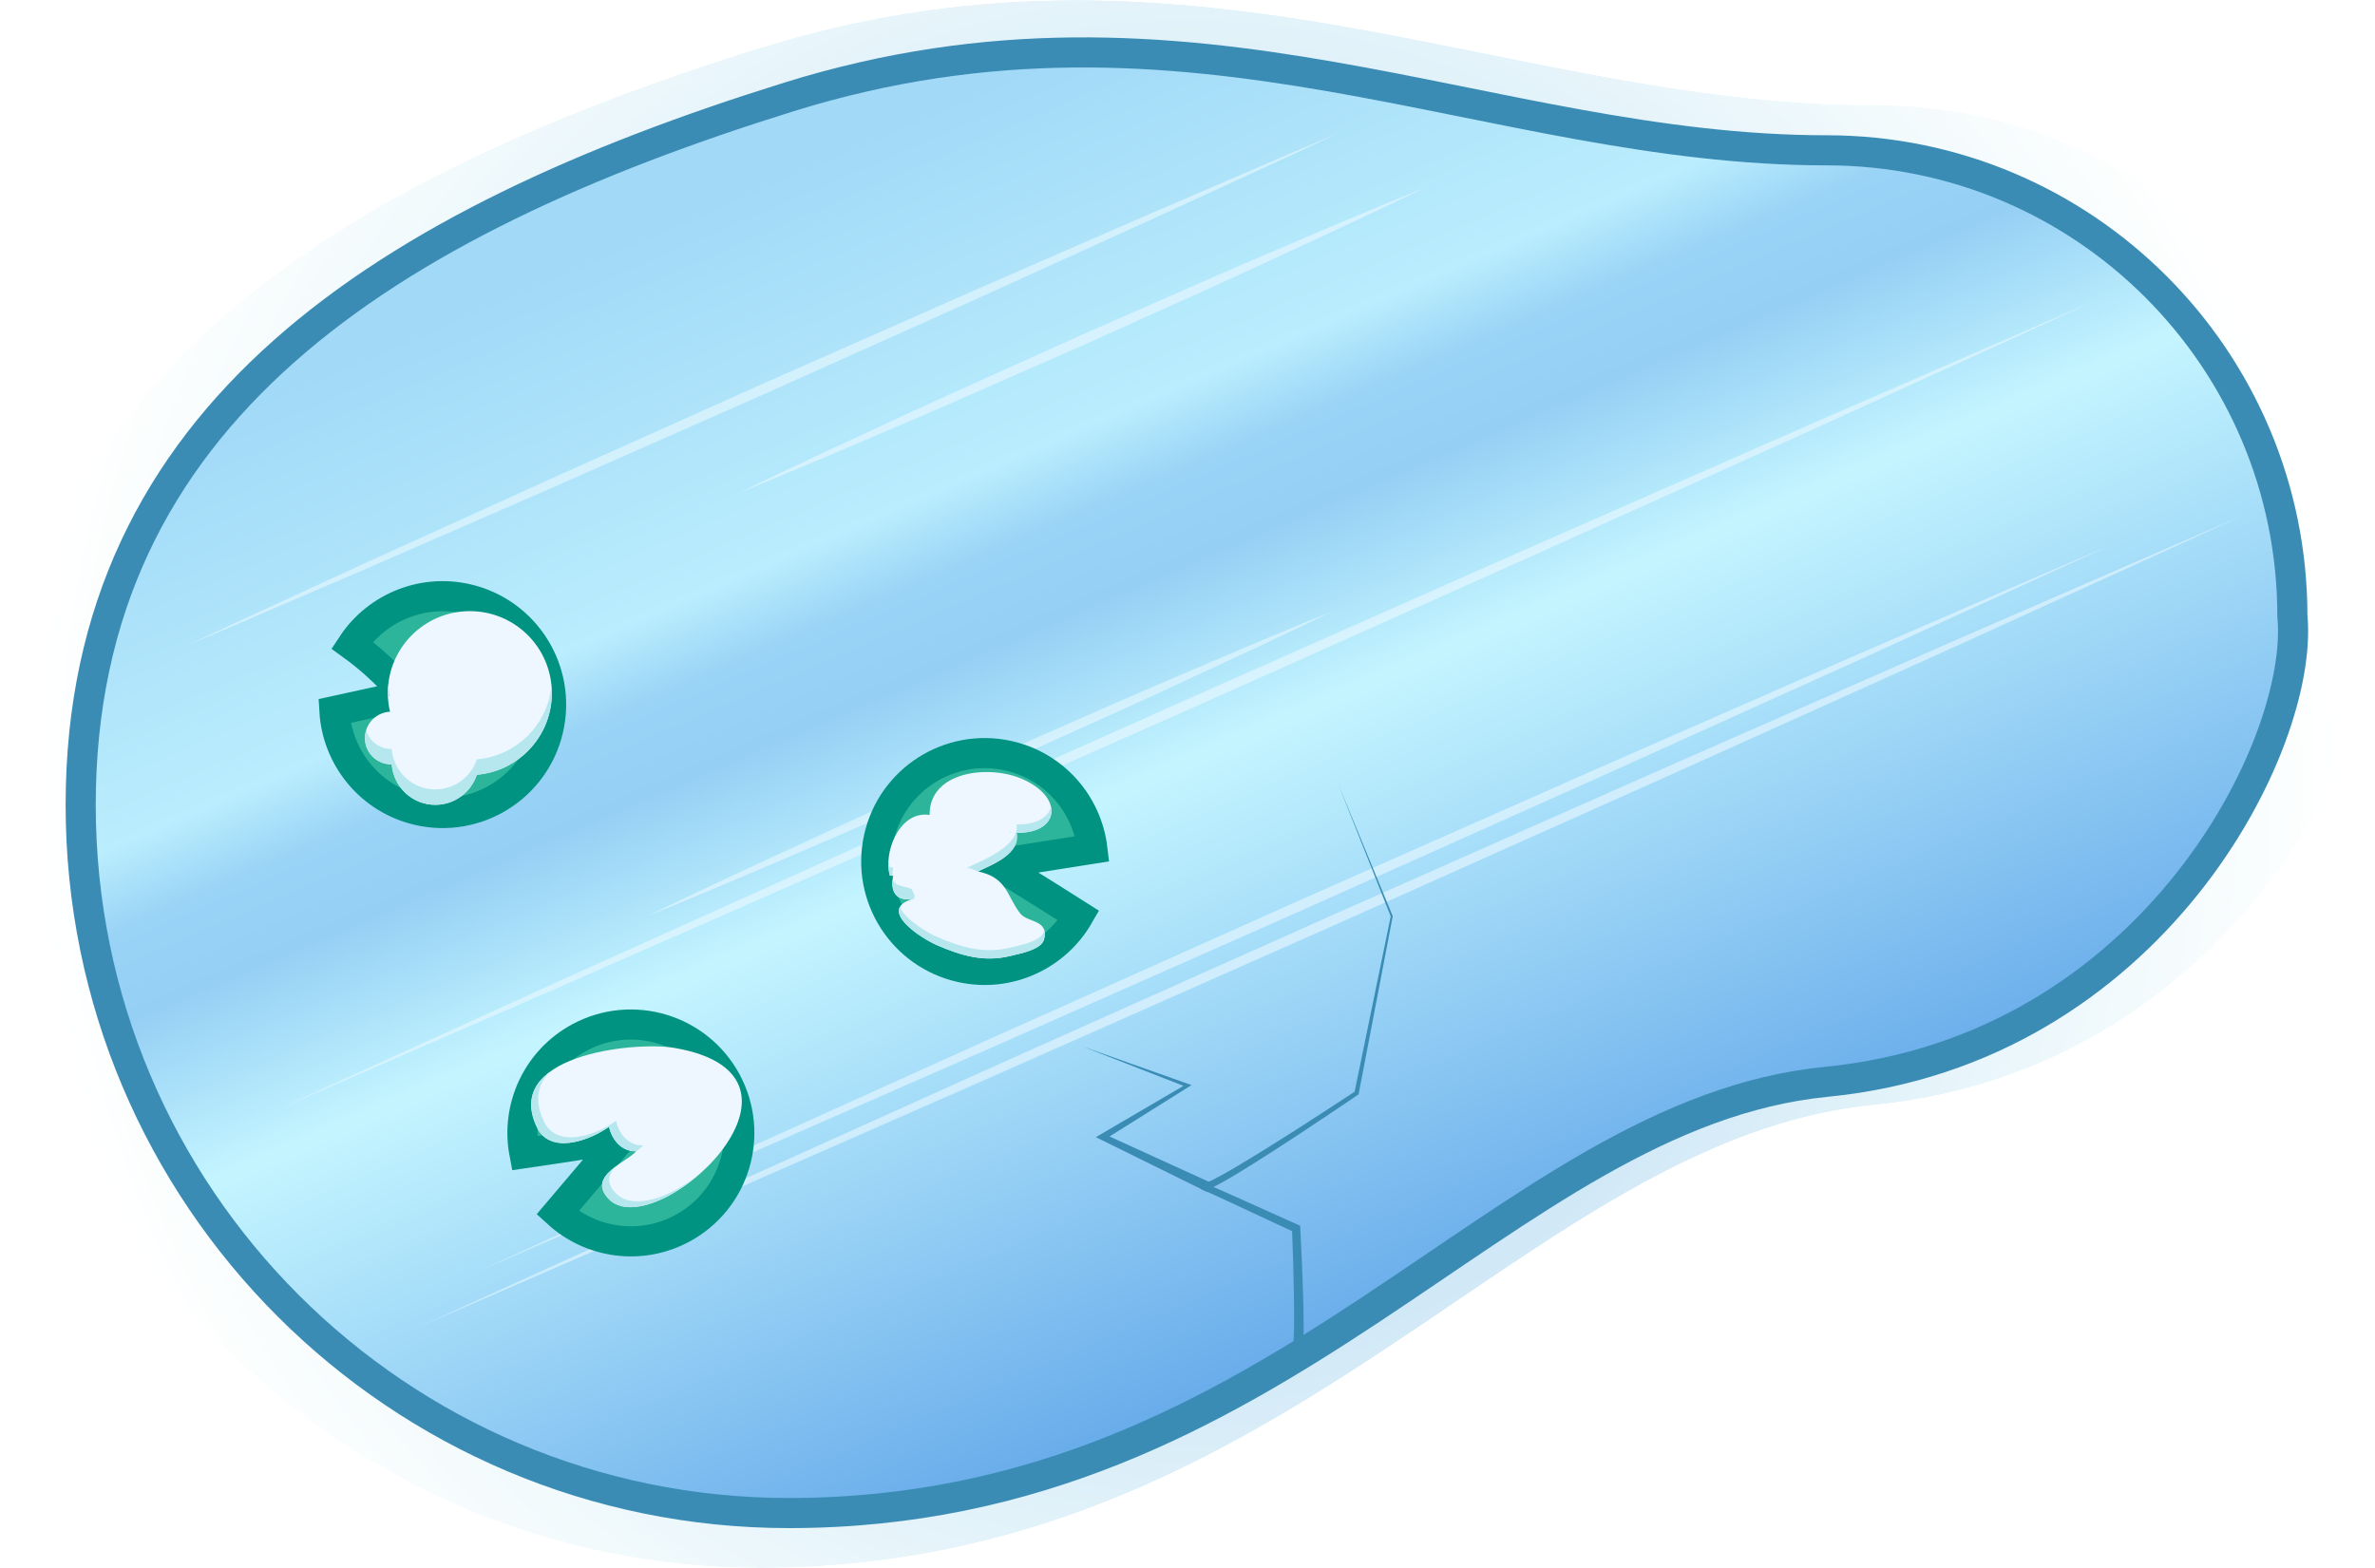
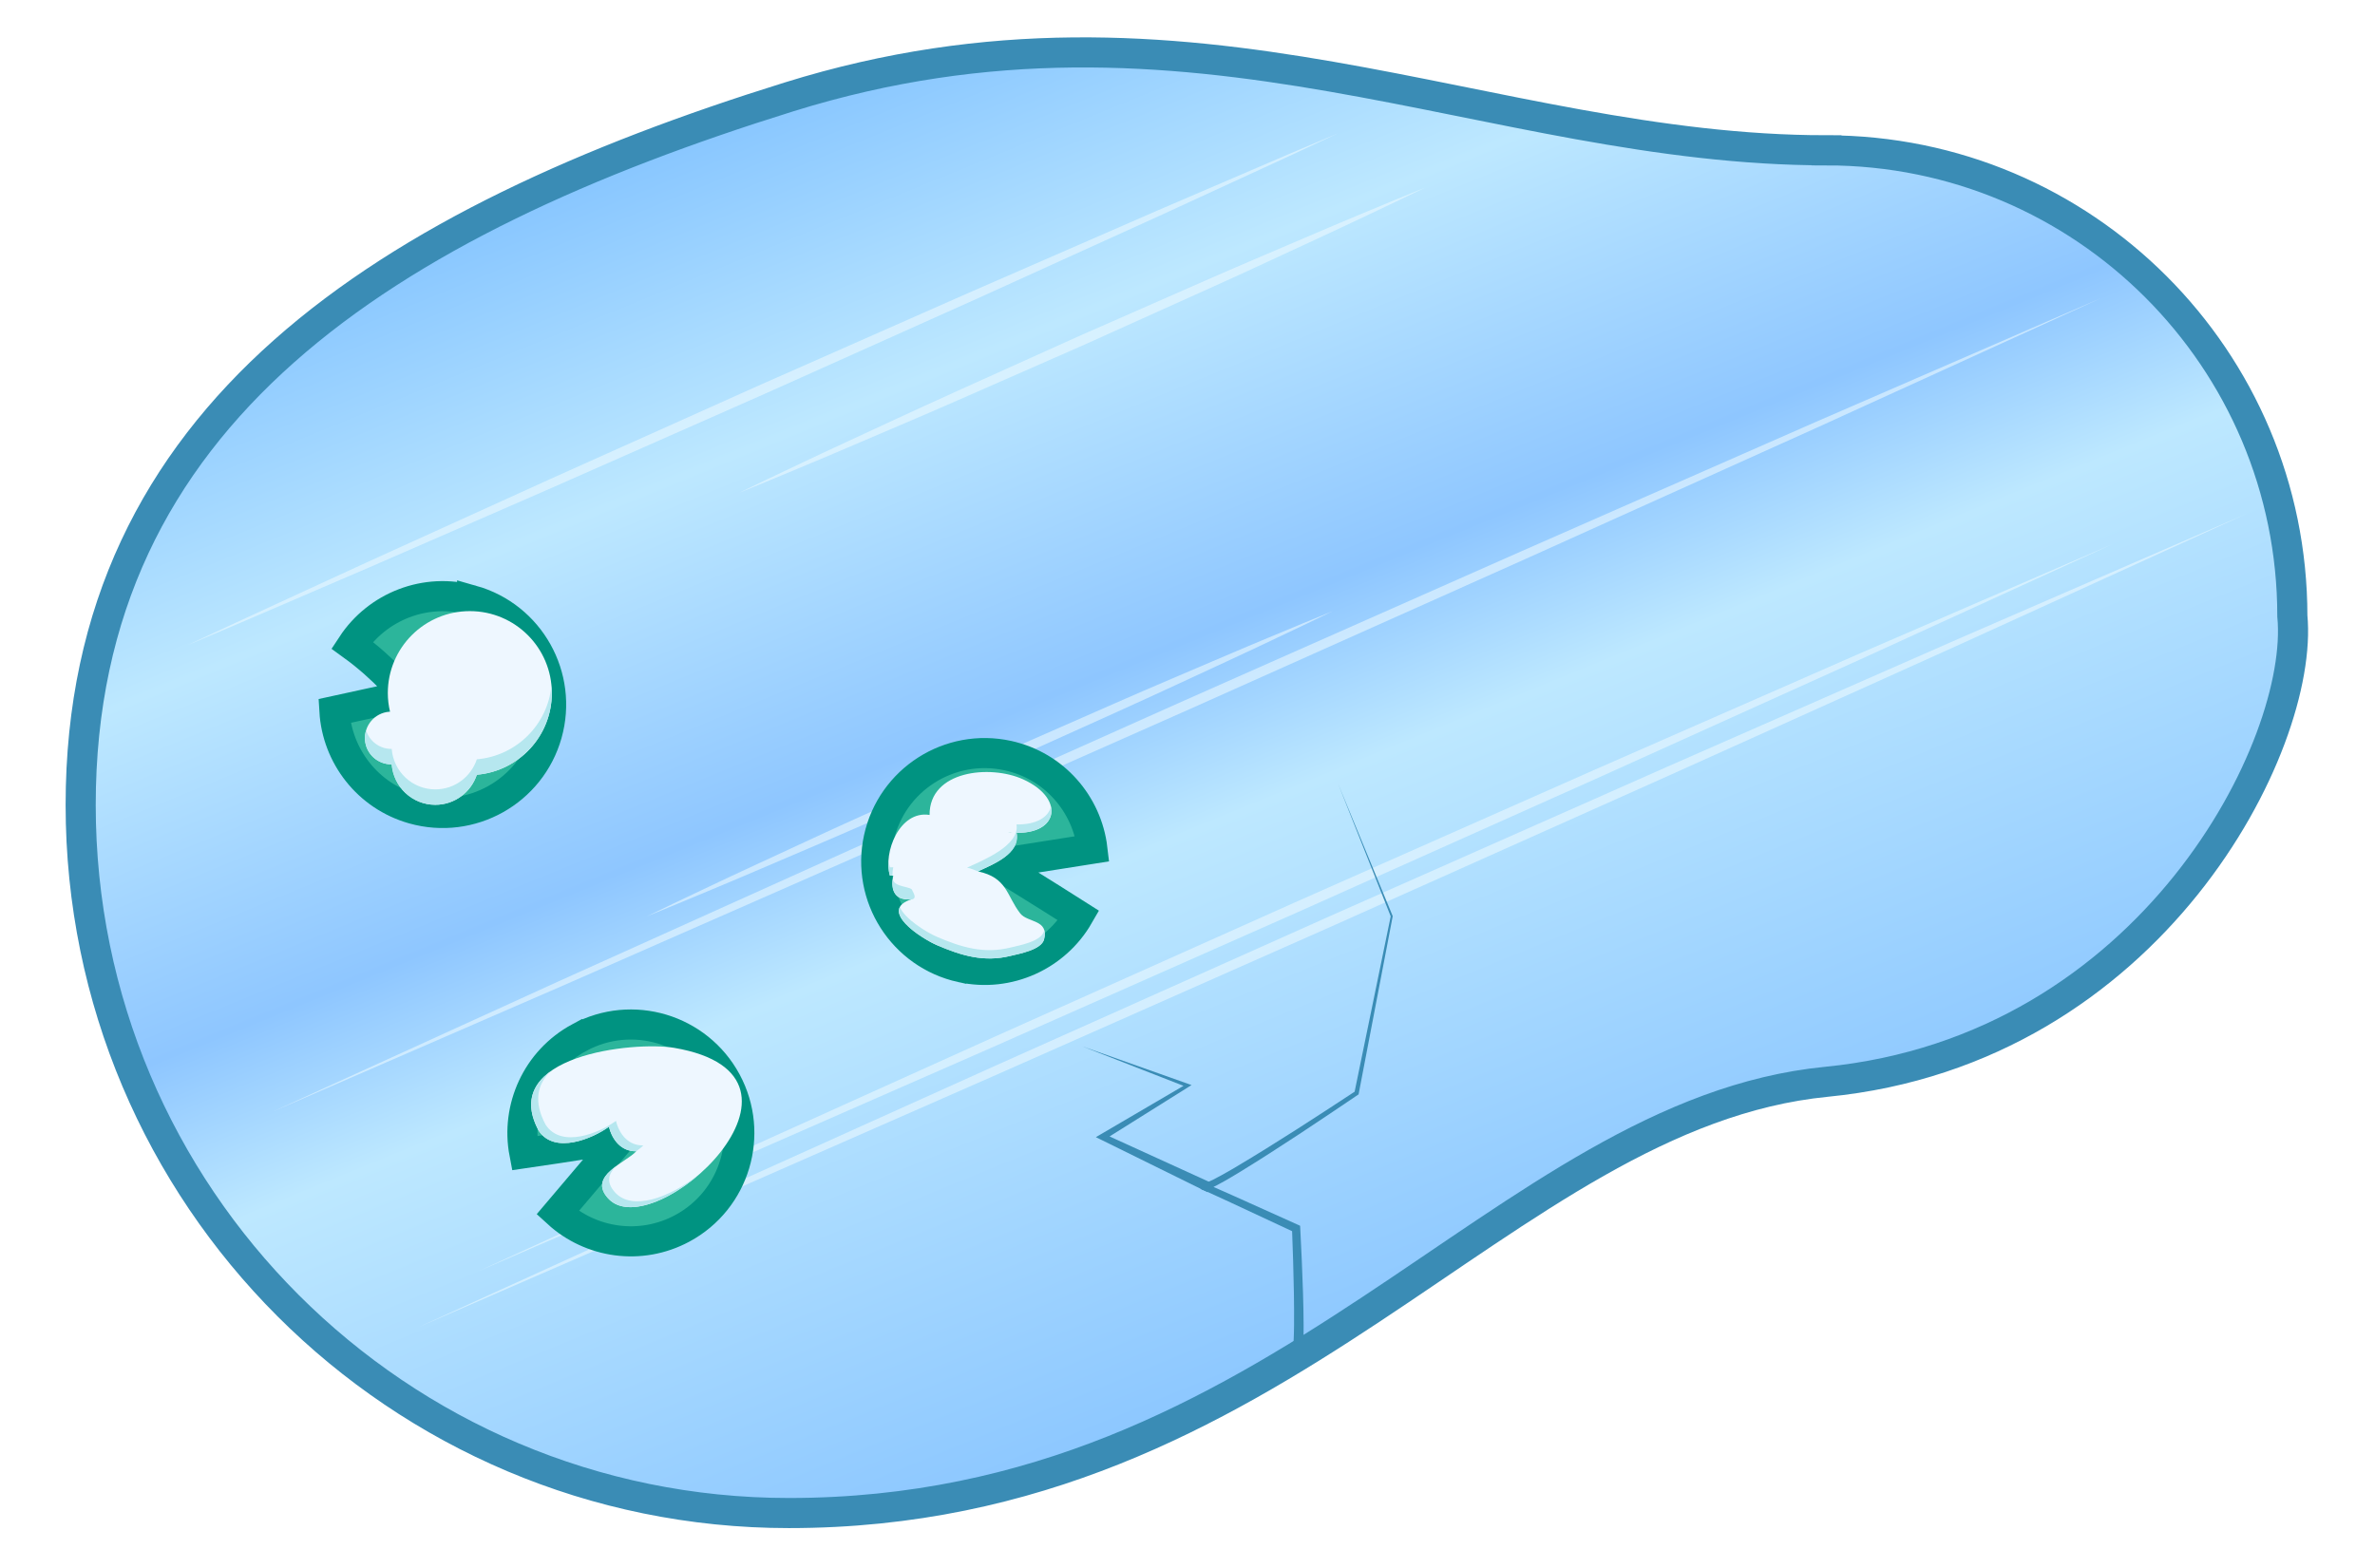
- <svg xmlns="http://www.w3.org/2000/svg" version="1.1" viewBox="0 0 295.81 195.352" id="svg2" xml:space="preserve">
-   <defs id="defs6">
-     <clipPath id="clipPath16">
-       <path d="M 75.76,151.52 C 32.748,138.128 0,117.601 0,75.76 l 0,0 C 0,33.919 33.919,0 75.76,0 l 0,0 c 52.837,0 76.168,42.718 110.982,46.143 l 0,0 c 34.813,3.426 51.152,36.102 49.832,49.833 l 0,0 c 0,27.521 -22.31,49.833 -49.832,49.833 l 0,0 c -26.821,0 -51.191,10.472 -79.493,10.473 l 0,0 c -9.922,10e-4 -20.324,-1.286 -31.489,-4.762" id="path18" />
-     </clipPath>
-     <clipPath id="clipPath24">
-       <path d="m -32768,32767 65535,0 0,-65535 -65535,0 0,65535 z" id="path26" />
-     </clipPath>
-     <radialGradient cx="0" cy="0" r="1" fx="0" fy="0" id="radialGradient28" gradientUnits="userSpaceOnUse" gradientTransform="matrix(114.5364,0,0,-114.5364,118.3242,78.1416)" spreadMethod="pad">
-       <stop id="stop30" style="stop-color:#ffffff;stop-opacity:1" offset="0" />
-       <stop id="stop32" style="stop-color:#ffffff;stop-opacity:0" offset="1" />
-     </radialGradient>
-     <mask id="mask34">
-       <g id="g36">
-         <g clip-path="url(#clipPath24)" id="g38">
-           <g id="g40">
-             <g id="g42">
-               <path d="m -32768,32767 65535,0 0,-65535 -65535,0 0,65535 z" id="path44" style="fill:url(#radialGradient28);stroke:none" />
-             </g>
-           </g>
-         </g>
-       </g>
-     </mask>
-     <radialGradient cx="0" cy="0" r="1" fx="0" fy="0" id="radialGradient50" gradientUnits="userSpaceOnUse" gradientTransform="matrix(114.5364,0,0,-114.5364,118.3242,78.1416)" spreadMethod="pad">
-       <stop id="stop52" style="stop-color:#93bfef;stop-opacity:1" offset="0" />
-       <stop id="stop54" style="stop-color:#b6e7ef;stop-opacity:1" offset="1" />
-     </radialGradient>
-     <clipPath id="clipPath62">
-       <path d="M 78.611,146.621 C 38.545,134.147 8.039,115.025 8.039,76.049 l 0,0 C 8.039,37.072 39.636,5.476 78.611,5.476 l 0,0 c 49.221,0 70.954,39.792 103.383,42.983 l 0,0 c 32.432,3.191 47.651,33.63 46.422,46.421 l 0,0 c 0,25.637 -20.783,46.421 -46.422,46.421 l 0,0 c -24.983,0 -47.685,9.755 -74.049,9.756 l 0,0 c -9.243,0.001 -18.933,-1.198 -29.334,-4.436" id="path64" />
-     </clipPath>
-     <linearGradient x1="0" y1="0" x2="1" y2="0" id="linearGradient70" gradientUnits="userSpaceOnUse" gradientTransform="matrix(61.22745,-140.4627,-140.4627,-61.22745,91.34277,144.6162)" spreadMethod="pad">
-       <stop id="stop72" style="stop-color:#a1d9f7;stop-opacity:1" offset="0" />
-       <stop id="stop74" style="stop-color:#baedfd;stop-opacity:1" offset="0.23" />
-       <stop id="stop76" style="stop-color:#baedfd;stop-opacity:1" offset="0.23" />
-       <stop id="stop78" style="stop-color:#99d3f6;stop-opacity:1" offset="0.281" />
-       <stop id="stop80" style="stop-color:#95cff4;stop-opacity:1" offset="0.337" />
-       <stop id="stop82" style="stop-color:#c4f5ff;stop-opacity:1" offset="0.454" />
-       <stop id="stop84" style="stop-color:#428de2;stop-opacity:1" offset="1" />
+ <svg xmlns="http://www.w3.org/2000/svg" xmlns:xlink="http://www.w3.org/1999/xlink" id="svg2" xml:space="preserve" version="1.1" viewBox="0 0 295.81 195.352" width="100%" height="100%">
+   <defs id="defs3060">
+     <linearGradient id="linearGradient4106">
+       <stop style="stop-color:#80c1ff;stop-opacity:1;" offset="0" id="stop4108" />
+       <stop id="stop4118" offset="0.219" style="stop-color:#bde8ff;stop-opacity:1;" />
+       <stop id="stop4116" offset="0.43" style="stop-color:#8ec6ff;stop-opacity:1;" />
+       <stop id="stop4114" offset="0.539" style="stop-color:#bde8ff;stop-opacity:1;" />
+       <stop style="stop-color:#79baff;stop-opacity:1;" offset="1" id="stop4110" />
    </linearGradient>
-     <clipPath id="clipPath92">
-       <path d="m 0,156.282 236.648,0 L 236.648,0 0,0 0,156.282 z" id="path94" />
-     </clipPath>
-     <clipPath id="clipPath104">
-       <path d="m 18.674,143.005 205.174,0 0,-118.977 -205.174,0 0,118.977 z" id="path106" />
-     </clipPath>
+     <linearGradient xlink:href="#linearGradient4106" id="linearGradient4112" x1="96.189" y1="6.74" x2="172.882" y2="194.509" gradientUnits="userSpaceOnUse" />
  </defs>
-   <g transform="matrix(1.25,0,0,-1.25,0,195.3525)" id="g10">
-     <g id="g12">
-       <g clip-path="url(#clipPath16)" id="g14">
-         <g id="g20">
-           <g id="g22" />
-           <g mask="url(#mask34)" id="g46">
-             <g id="g48">
-               <path d="M 75.76,151.52 C 32.748,138.128 0,117.601 0,75.76 l 0,0 C 0,33.919 33.919,0 75.76,0 l 0,0 c 52.837,0 76.168,42.718 110.982,46.143 l 0,0 c 34.813,3.426 51.152,36.102 49.832,49.833 l 0,0 c 0,27.521 -22.31,49.833 -49.832,49.833 l 0,0 c -26.821,0 -51.191,10.472 -79.493,10.473 l 0,0 c -9.922,10e-4 -20.324,-1.286 -31.489,-4.762" id="path56" style="fill:url(#radialGradient50);stroke:none" />
-             </g>
-           </g>
-         </g>
-       </g>
-     </g>
-     <g id="g58">
-       <g clip-path="url(#clipPath62)" id="g60">
-         <g id="g66">
-           <g id="g68">
-             <path d="M 78.611,146.621 C 38.545,134.147 8.039,115.025 8.039,76.049 l 0,0 C 8.039,37.072 39.636,5.476 78.611,5.476 l 0,0 c 49.221,0 70.954,39.792 103.383,42.983 l 0,0 c 32.432,3.191 47.651,33.63 46.422,46.421 l 0,0 c 0,25.637 -20.783,46.421 -46.422,46.421 l 0,0 c -24.983,0 -47.685,9.755 -74.049,9.756 l 0,0 c -9.243,0.001 -18.933,-1.198 -29.334,-4.436" id="path86" style="fill:url(#linearGradient70);stroke:none" />
-           </g>
-         </g>
-       </g>
-     </g>
-     <g id="g88">
-       <g clip-path="url(#clipPath92)" id="g90">
-         <g transform="translate(181.9941,141.3008)" id="g96">
-           <path d="m 0,0 c -33.742,0 -63.315,17.795 -103.383,5.32 -40.066,-12.474 -70.572,-31.595 -70.572,-70.572 0,-38.977 31.597,-70.573 70.572,-70.573 49.221,0 70.953,39.793 103.383,42.983 32.432,3.192 47.65,33.63 46.422,46.421 C 46.422,-20.783 25.639,0 0,0 z" id="path98" style="fill:none;stroke:#3a8cb5;stroke-width:3;stroke-linecap:butt;stroke-linejoin:miter;stroke-miterlimit:10;stroke-opacity:1;stroke-dasharray:none" />
-         </g>
-         <g id="g100">
-           <g id="g102" />
-           <g id="g108">
-             <g clip-path="url(#clipPath104)" id="g110" style="opacity:0.6">
-               <g transform="translate(18.6738,91.9688)" id="g112">
-                 <path d="m 0,0 c 0,0 1.777,0.829 4.888,2.281 3.117,1.437 7.571,3.488 12.915,5.949 5.356,2.434 11.606,5.272 18.302,8.314 6.71,3.01 13.868,6.22 21.026,9.431 7.176,3.169 14.351,6.338 21.078,9.309 6.742,2.94 13.033,5.683 18.427,8.035 5.406,2.323 9.911,4.258 13.064,5.613 3.161,1.339 4.967,2.104 4.967,2.104 0,0 -1.777,-0.83 -4.888,-2.282 -3.117,-1.436 -7.57,-3.487 -12.915,-5.949 C 91.508,40.372 85.258,37.533 78.563,34.492 71.852,31.482 64.694,28.272 57.536,25.062 50.36,21.893 43.185,18.724 36.457,15.753 29.716,12.813 23.424,10.069 18.03,7.719 12.625,5.396 8.12,3.46 4.967,2.104 1.806,0.766 0,0 0,0" id="path114" style="fill:#ebf9ff;fill-opacity:1;fill-rule:nonzero;stroke:none" />
-               </g>
-               <g transform="translate(73.667,107.1748)" id="g116">
-                 <path d="m 0,0 c 0,0 1.054,0.508 2.896,1.396 1.852,0.868 4.482,2.145 7.666,3.612 3.186,1.463 6.885,3.211 10.88,5.01 3.995,1.801 8.257,3.722 12.518,5.644 4.279,1.88 8.559,3.76 12.571,5.524 4.01,1.766 7.785,3.342 11.005,4.73 3.221,1.386 5.93,2.482 7.815,3.277 1.893,0.776 2.975,1.218 2.975,1.218 0,0 -1.054,-0.508 -2.896,-1.395 C 63.578,28.147 60.949,26.868 57.765,25.402 54.578,23.939 50.881,22.189 46.884,20.393 42.889,18.592 38.628,16.671 34.366,14.749 30.087,12.869 25.807,10.989 21.795,9.227 17.783,7.462 14.01,5.884 10.79,4.496 7.568,3.111 4.86,2.013 2.976,1.219 1.082,0.443 0,0 0,0" id="path118" style="fill:#ebf9ff;fill-opacity:1;fill-rule:nonzero;stroke:none" />
-               </g>
-               <g transform="translate(64.4766,64.959)" id="g120">
-                 <path d="m 0,0 c 0,0 1.054,0.507 2.896,1.396 1.852,0.868 4.482,2.145 7.666,3.612 3.186,1.463 6.885,3.211 10.88,5.01 3.995,1.801 8.257,3.722 12.518,5.644 4.279,1.88 8.559,3.761 12.571,5.524 4.01,1.766 7.785,3.342 11.005,4.731 3.221,1.385 5.93,2.481 7.815,3.276 1.893,0.775 2.975,1.218 2.975,1.218 0,0 -1.053,-0.508 -2.896,-1.395 C 63.578,28.147 60.949,26.868 57.765,25.402 54.578,23.939 50.881,22.189 46.884,20.393 42.889,18.592 38.627,16.671 34.366,14.749 30.087,12.869 25.807,10.989 21.795,9.227 17.783,7.462 14.01,5.884 10.79,4.496 7.568,3.111 4.86,2.013 2.976,1.218 1.082,0.443 0,0 0,0" id="path122" style="fill:#ebf9ff;fill-opacity:1;fill-rule:nonzero;stroke:none" />
-               </g>
-               <g transform="translate(27.2793,45.5313)" id="g124">
-                 <path d="m 0,0 c 0,0 11.335,5.168 28.338,12.92 8.516,3.84 18.454,8.319 29.1,13.119 10.661,4.769 22.033,9.855 33.404,14.94 11.389,5.045 22.779,10.09 33.457,14.82 10.692,4.698 20.672,9.082 29.224,12.841 17.14,7.443 28.567,12.406 28.567,12.406 0,0 -11.335,-5.168 -28.337,-12.921 C 145.235,64.286 135.299,59.806 124.652,55.006 113.991,50.238 102.619,45.152 91.248,40.066 79.858,35.022 68.469,29.978 57.79,25.248 47.099,20.55 37.119,16.165 28.565,12.407 11.426,4.963 0,0 0,0" id="path126" style="fill:#ebf9ff;fill-opacity:1;fill-rule:nonzero;stroke:none" />
-               </g>
-               <g transform="translate(41.7578,24.0283)" id="g128">
-                 <path d="m 0,0 c 0,0 11.335,5.168 28.338,12.92 8.516,3.84 18.454,8.319 29.1,13.119 10.661,4.769 22.033,9.855 33.404,14.94 11.389,5.045 22.779,10.09 33.457,14.82 10.692,4.697 20.672,9.082 29.224,12.841 17.14,7.443 28.567,12.406 28.567,12.406 0,0 -11.335,-5.168 -28.337,-12.921 -8.518,-3.84 -18.454,-8.319 -29.101,-13.119 C 113.991,50.238 102.619,45.152 91.248,40.066 79.858,35.021 68.469,29.978 57.79,25.248 47.099,20.55 37.119,16.166 28.565,12.407 11.426,4.963 0,0 0,0" id="path130" style="fill:#ebf9ff;fill-opacity:1;fill-rule:nonzero;stroke:none" />
-               </g>
-               <g transform="translate(47.7578,29.6201)" id="g132">
-                 <path d="m 0,0 c 0,0 10.129,4.631 25.321,11.577 7.613,3.437 16.493,7.447 26.009,11.743 9.529,4.265 19.694,8.815 29.859,13.364 10.184,4.507 20.367,9.015 29.914,13.242 9.56,4.194 18.484,8.109 26.132,11.465 15.33,6.637 25.55,11.063 25.55,11.063 0,0 -10.128,-4.631 -25.32,-11.578 C 129.852,57.439 120.971,53.43 111.455,49.133 101.926,44.868 91.761,40.319 81.596,35.771 71.412,31.263 61.229,26.755 51.683,22.529 42.121,18.335 33.198,14.42 25.549,11.064 10.22,4.426 0,0 0,0" id="path134" style="fill:#ebf9ff;fill-opacity:1;fill-rule:nonzero;stroke:none" />
-               </g>
-             </g>
-           </g>
-         </g>
-         <g transform="translate(57.7354,52.874)" id="g136">
-           <path d="m 0,0 c -4.255,-2.293 -6.352,-7.028 -5.489,-11.536 4.079,0.589 9.602,1.478 9.602,1.478 l -6.289,-7.418 c 3.296,-3.022 8.268,-3.788 12.426,-1.546 5.253,2.83 7.217,9.382 4.387,14.635 C 11.806,0.866 5.253,2.83 0,0" id="path138" style="fill:#2cb59b;fill-opacity:1;fill-rule:nonzero;stroke:none" />
-         </g>
-         <g transform="translate(57.7354,52.874)" id="g140">
-           <path d="m 0,0 c -4.255,-2.293 -6.352,-7.028 -5.489,-11.536 4.079,0.589 9.602,1.478 9.602,1.478 l -6.289,-7.418 c 3.296,-3.022 8.268,-3.788 12.426,-1.546 5.253,2.83 7.217,9.382 4.387,14.635 C 11.806,0.866 5.253,2.83 0,0 z" id="path142" style="fill:none;stroke:#009381;stroke-width:3;stroke-linecap:butt;stroke-linejoin:miter;stroke-miterlimit:10;stroke-opacity:1;stroke-dasharray:none" />
-         </g>
-         <g transform="translate(95.793,59.8633)" id="g144">
-           <path d="M 0,0 C 4.72,-1.039 9.398,1.18 11.688,5.158 8.212,7.375 3.446,10.305 3.446,10.305 l 9.607,1.516 C 12.527,16.263 9.261,20.087 4.647,21.103 -1.18,22.387 -6.944,18.703 -8.229,12.876 -9.512,7.048 -5.828,1.284 0,0" id="path146" style="fill:#2cb59b;fill-opacity:1;fill-rule:nonzero;stroke:none" />
-         </g>
-         <g transform="translate(95.793,59.8633)" id="g148">
-           <path d="M 0,0 C 4.72,-1.039 9.398,1.18 11.688,5.158 8.212,7.375 3.446,10.305 3.446,10.305 l 9.607,1.516 C 12.527,16.263 9.261,20.087 4.647,21.103 -1.18,22.387 -6.944,18.703 -8.229,12.876 -9.512,7.048 -5.828,1.284 0,0 z" id="path150" style="fill:none;stroke:#009381;stroke-width:3;stroke-linecap:butt;stroke-linejoin:miter;stroke-miterlimit:10;stroke-opacity:1;stroke-dasharray:none" />
-         </g>
-         <g transform="translate(88.6748,69.0029)" id="g152">
-           <path d="m 0,0 c -0.701,2.282 0.953,6.532 3.949,6.051 -0.025,4.437 6.041,5.035 9.318,3.551 4.408,-1.998 3.479,-5.863 -1.501,-5.27 0.229,-0.065 0.606,-0.026 0.852,-0.049 0.339,-2.111 -2.267,-3.127 -3.852,-3.857 2.941,-0.625 2.839,-2.41 4.21,-4.183 0.734,-0.949 2.878,-0.585 2.38,-2.593 C 15.096,-7.402 12.84,-7.792 12,-8 9.366,-8.651 7.101,-7.97 4.658,-6.916 3.189,-6.282 -1.347,-3.414 2.233,-2.326 0.613,-2.589 -0.016,-1.573 0.333,0 L 0,0 z" id="path154" style="fill:#eef7ff;fill-opacity:1;fill-rule:nonzero;stroke:none" />
-         </g>
-         <g transform="translate(89.0078,69.835)" id="g156">
-           <path d="m 0,0 -0.333,0 c -0.072,0.236 -0.114,0.498 -0.138,0.77 -0.046,-0.579 -0.007,-1.132 0.138,-1.602 l 0.252,0 C -0.087,-0.576 -0.067,-0.303 0,0" id="path158" style="fill:#b6e7ef;fill-opacity:1;fill-rule:nonzero;stroke:none" />
-         </g>
-         <g transform="translate(100.4404,74.167)" id="g160">
-           <path d="M 0,0 C 0.179,-0.051 0.437,-0.043 0.662,-0.045 0.447,-0.036 0.232,-0.027 0,0" id="path162" style="fill:#b6e7ef;fill-opacity:1;fill-rule:nonzero;stroke:none" />
-         </g>
-         <g transform="translate(90.9082,67.5088)" id="g164">
-           <path d="M 0,0 C 0,0.453 -1.806,0.288 -1.952,1.149 -2.075,0.229 -1.822,-0.448 -1.19,-0.726 0.703,-1.234 0.234,-0.422 0,0" id="path166" style="fill:#b6e7ef;fill-opacity:1;fill-rule:nonzero;stroke:none" />
-         </g>
-         <g transform="translate(101.2939,74.1084)" id="g168">
-           <path d="m 0,0 c 0.329,-2.104 -3.35,-3.575 -4.933,-4.305 0.418,-0.089 0.771,-0.242 1.079,-0.375 1.456,0.7 4.328,1.752 3.854,3.848 C 2.524,-0.876 3.741,0.367 3.425,1.777 3.186,0.746 2.009,-0.035 0,0" id="path170" style="fill:#b6e7ef;fill-opacity:1;fill-rule:nonzero;stroke:none" />
-         </g>
-         <g transform="translate(104.0313,63.4854)" id="g172">
-           <path d="m 0,0 c -0.261,-1.053 -2.517,-1.442 -3.356,-1.65 -2.634,-0.652 -4.9,0.03 -7.342,1.084 -0.952,0.411 -3.184,1.76 -3.666,2.956 -0.697,-1.312 2.48,-3.277 3.666,-3.788 2.442,-1.054 4.708,-1.736 7.342,-1.084 0.839,0.208 3.095,0.597 3.356,1.65 0.098,0.392 0.092,0.691 0.018,0.93 C 0.011,0.063 0.009,0.035 0,0" id="path174" style="fill:#b6e7ef;fill-opacity:1;fill-rule:nonzero;stroke:none" />
-         </g>
-         <g transform="translate(47.0449,96.4521)" id="g176">
-           <path d="m 0,0 c -4.65,1.313 -9.451,-0.629 -11.969,-4.466 3.34,-2.415 5.364,-5.017 5.364,-5.017 l -7.118,-1.554 c 0.264,-4.465 3.303,-8.474 7.849,-9.758 5.741,-1.622 11.712,1.718 13.335,7.46 C 9.082,-7.593 5.742,-1.623 0,0" id="path178" style="fill:#2cb59b;fill-opacity:1;fill-rule:nonzero;stroke:none" />
-         </g>
-         <g transform="translate(47.0449,96.4521)" id="g180">
-           <path d="m 0,0 c -4.65,1.313 -9.451,-0.629 -11.969,-4.466 3.34,-2.415 5.364,-5.017 5.364,-5.017 l -7.118,-1.554 c 0.264,-4.465 3.303,-8.474 7.849,-9.758 5.741,-1.622 11.712,1.718 13.335,7.46 C 9.082,-7.593 5.742,-1.623 0,0 z" id="path182" style="fill:none;stroke:#009381;stroke-width:3;stroke-linecap:butt;stroke-linejoin:miter;stroke-miterlimit:10;stroke-opacity:1;stroke-dasharray:none" />
-         </g>
-         <g transform="translate(54.9854,87.1992)" id="g184">
-           <path d="m 0,0 c 0,4.513 -3.658,8.171 -8.171,8.171 -4.514,0 -8.172,-3.658 -8.172,-8.171 0,-0.641 0.081,-1.261 0.221,-1.858 -0.024,-10e-4 -0.047,0.004 -0.07,0.002 -1.45,-0.112 -2.535,-1.376 -2.423,-2.826 0.106,-1.392 1.28,-2.437 2.659,-2.419 0.181,-2.254 2.045,-4.033 4.347,-4.033 1.932,0 3.555,1.26 4.137,2.997 C -3.287,-7.781 0,-4.276 0,0" id="path186" style="fill:#eef7ff;fill-opacity:1;fill-rule:nonzero;stroke:none" />
-         </g>
-         <g transform="translate(47.5137,80.5986)" id="g188">
-           <path d="m 0,0 c -0.582,-1.737 -2.205,-2.997 -4.138,-2.997 -2.301,0 -4.166,1.778 -4.346,4.033 -1.184,-0.015 -2.211,0.754 -2.547,1.852 -0.094,-0.306 -0.139,-0.631 -0.113,-0.969 0.107,-1.393 1.281,-2.438 2.66,-2.419 0.18,-2.255 2.045,-4.033 4.346,-4.033 1.933,0 3.556,1.26 4.138,2.997 4.185,0.355 7.472,3.86 7.472,8.137 0,0.253 -0.016,0.501 -0.038,0.748 C 7.06,3.437 3.925,0.333 0,0" id="path190" style="fill:#b6e7ef;fill-opacity:1;fill-rule:nonzero;stroke:none" />
-         </g>
-         <g transform="translate(38.793,86.8789)" id="g192">
-           <path d="M 0,0 C 0.023,0.002 0.046,-0.003 0.07,-0.002 -0.018,0.375 -0.072,0.765 -0.107,1.159 -0.136,0.884 -0.15,0.604 -0.15,0.32 -0.15,0.204 -0.135,0.092 -0.129,-0.023 -0.085,-0.018 -0.045,-0.003 0,0" id="path194" style="fill:#b6e7ef;fill-opacity:1;fill-rule:nonzero;stroke:none" />
-         </g>
-         <g transform="translate(53.6738,43.5869)" id="g196">
-           <path d="M 0,0 C -4.058,7.522 9.532,8.929 13.494,8.256 30.088,5.426 11.411,-11.636 6.927,-6.755 4.845,-4.489 8.713,-3.185 9.725,-2.05 8.237,-2.1 7.308,-0.9 7.006,0.393 5.384,-0.784 1.583,-2.404 0,0" id="path198" style="fill:#eef7ff;fill-opacity:1;fill-rule:nonzero;stroke:none" />
-         </g>
-         <g transform="translate(63.3936,41.5371)" id="g200">
-           <path d="M 0,0 C 0.285,0.202 0.536,0.396 0.704,0.584 -0.783,0.534 -1.713,1.733 -2.015,3.026 -3.637,1.85 -7.437,0.229 -9.021,2.634 -10.268,4.945 -9.844,6.677 -8.55,7.951 -10.361,6.641 -11.169,4.737 -9.72,2.05 -8.137,-0.354 -4.336,1.266 -2.714,2.442 -2.412,1.15 -1.484,-0.047 0,0" id="path202" style="fill:#b6e7ef;fill-opacity:1;fill-rule:nonzero;stroke:none" />
-         </g>
-         <g transform="translate(61.2998,37.416)" id="g204">
-           <path d="M 0,0 C -0.982,1.069 -0.635,1.923 0.107,2.647 -1.038,1.805 -1.959,0.787 -0.699,-0.584 1.105,-2.548 5.208,-0.956 8.386,1.829 5.328,-0.584 1.675,-1.823 0,0" id="path206" style="fill:#b6e7ef;fill-opacity:1;fill-rule:nonzero;stroke:none" />
-         </g>
-         <g transform="translate(128.7803,21.3574)" id="g208">
-           <path d="M 0,0 C -0.034,-0.072 0.048,0.245 0.062,0.483 0.09,0.733 0.104,0.996 0.118,1.257 0.144,1.782 0.154,2.313 0.161,2.845 0.172,3.909 0.162,4.978 0.146,6.046 0.108,8.183 0.043,10.323 -0.042,12.459 l 0.239,-0.354 -6.374,2.974 -1.596,0.735 -0.798,0.361 -0.389,0.168 c 0.004,0.001 -0.061,0.017 0.017,0 -0.35,-0.126 0.555,0.056 0.31,0.556 L -8.66,16.93 c -0.023,0.02 -0.048,0.034 -0.036,0.028 l 0.004,-0.003 0.003,-0.002 c -0.044,0.017 0.101,-0.039 -0.099,0.037 l 0.108,-0.011 c 0.017,0.036 -0.017,0.028 0.038,0.043 0.493,0.18 1.02,0.468 1.526,0.741 0.51,0.278 1.014,0.572 1.518,0.868 4.019,2.393 7.952,4.958 11.869,7.531 L 6.178,26.022 9.798,43.62 9.804,43.565 4.561,56.783 9.983,43.638 9.994,43.612 9.989,43.583 6.609,25.937 6.593,25.849 6.517,25.797 C 2.628,23.166 -1.266,20.551 -5.273,18.088 -5.776,17.783 -6.282,17.48 -6.798,17.189 -7.32,16.9 -7.818,16.61 -8.425,16.378 -8.507,16.344 -8.688,16.312 -8.812,16.309 l -0.11,0.009 c -0.206,0.076 -0.062,0.025 -0.111,0.043 l -0.009,0.005 -0.02,0.012 c 0.003,-0.003 -0.029,0.018 -0.058,0.043 l -0.038,0.039 c -0.244,0.504 0.666,0.687 0.32,0.56 0.115,-0.027 0.083,-0.025 0.122,-0.036 l 0.421,-0.174 0.81,-0.353 1.609,-0.715 6.419,-2.888 0.226,-0.102 0.013,-0.253 C 0.896,10.355 0.991,8.214 1.057,6.066 1.089,4.993 1.113,3.919 1.117,2.841 1.117,2.302 1.114,1.761 1.095,1.216 1.085,0.942 1.073,0.67 1.047,0.387 1.036,0.247 1.017,0.101 0.994,-0.051 0.971,-0.148 0.979,-0.172 0.929,-0.331 0.898,-0.416 0.857,-0.5 0.812,-0.574 0.771,-0.637 0.765,-0.638 0.74,-0.672 L 0,0 z" id="path210" style="fill:#3a8cb5;fill-opacity:1;fill-rule:nonzero;stroke:none" />
-         </g>
-         <g transform="translate(120.3066,37.46)" id="g212">
-           <path d="m 0,0 -10.57,5.211 -0.546,0.268 0.516,0.302 8.526,4.996 0.03,-0.315 -10.433,4.07 10.556,-3.74 0.341,-0.121 -0.311,-0.194 -8.373,-5.25 -0.028,0.57 L 0.43,0.904 0,0 z" id="path214" style="fill:#3a8cb5;fill-opacity:1;fill-rule:nonzero;stroke:none" />
-         </g>
-       </g>
-     </g>
-   </g>
+   <path id="path98" d="m 227.488,18.725 c -42.178,0 -79.144,-22.244 -129.225,-6.65 -50.083,15.592 -88.215,39.494 -88.215,88.215 0,48.721 39.496,88.216 88.215,88.216 61.526,0 88.691,-49.741 129.225,-53.729 40.54,-3.99 59.562,-42.038 58.028,-58.026 0,-32.041 -25.979,-58.02 -58.028,-58.02 z" stroke-miterlimit="10" style="fill:url(#linearGradient4112);fill-opacity:1;stroke:#3a8cb5;stroke-width:3.75;stroke-miterlimit:10" />
+   <path style="opacity:0.6;fill:#ebf9ff" d="m 23.342,80.389 c 0,0 2.221,-1.036 6.11,-2.851 3.896,-1.796 9.464,-4.36 16.144,-7.436 6.695,-3.042 14.508,-6.59 22.878,-10.393 8.387,-3.763 17.335,-7.775 26.282,-11.789 C 103.726,43.959 112.695,39.998 121.104,36.284 129.531,32.609 137.395,29.18 144.137,26.24 c 6.758,-2.904 12.389,-5.322 16.33,-7.016 l 6.209,-2.63 c 0,0 -2.221,1.038 -6.11,2.853 -3.896,1.795 -9.463,4.359 -16.144,7.436 -6.696,3.041 -14.509,6.59 -22.878,10.391 -8.389,3.763 -17.336,7.775 -26.284,11.787 -8.97,3.961 -17.939,7.923 -26.349,11.636 -8.426,3.675 -16.291,7.105 -23.034,10.043 -6.756,2.904 -12.387,5.324 -16.329,7.019 -3.951,1.673 -6.209,2.63 -6.209,2.63" id="path114" />
+   <path style="opacity:0.6;fill:#ebf9ff" d="m 92.084,61.388 c 0,0 1.317,-0.635 3.62,-1.745 2.315,-1.085 5.603,-2.681 9.583,-4.515 3.982,-1.829 8.606,-4.014 13.6,-6.263 4.994,-2.251 10.321,-4.652 15.648,-7.055 5.349,-2.35 10.699,-4.7 15.714,-6.905 5.013,-2.208 9.731,-4.178 13.756,-5.912 4.026,-1.732 7.412,-3.103 9.769,-4.096 2.366,-0.97 3.719,-1.522 3.719,-1.522 0,0 -1.317,0.635 -3.62,1.744 -2.315,1.086 -5.601,2.685 -9.581,4.518 -3.984,1.829 -8.605,4.016 -13.601,6.261 -4.994,2.251 -10.32,4.652 -15.648,7.055 -5.349,2.35 -10.699,4.7 -15.714,6.902 -5.015,2.206 -9.731,4.179 -13.756,5.914 -4.027,1.731 -7.413,3.104 -9.768,4.096 -2.368,0.97 -3.72,1.524 -3.72,1.524" id="path118" />
+   <path style="opacity:0.6;fill:#ebf9ff" d="m 80.596,114.151 c 0,0 1.317,-0.634 3.62,-1.745 2.315,-1.085 5.603,-2.681 9.582,-4.515 3.982,-1.829 8.606,-4.014 13.6,-6.263 4.994,-2.251 10.321,-4.652 15.648,-7.055 5.349,-2.35 10.699,-4.701 15.714,-6.905 5.013,-2.208 9.731,-4.178 13.756,-5.914 4.026,-1.731 7.412,-3.101 9.769,-4.095 2.366,-0.969 3.719,-1.522 3.719,-1.522 0,0 -1.316,0.635 -3.62,1.744 -2.315,1.086 -5.601,2.685 -9.581,4.518 -3.984,1.829 -8.605,4.016 -13.601,6.261 -4.994,2.251 -10.321,4.652 -15.648,7.055 -5.349,2.35 -10.699,4.7 -15.714,6.902 -5.015,2.206 -9.731,4.179 -13.756,5.914 -4.027,1.731 -7.412,3.104 -9.768,4.098 -2.368,0.969 -3.72,1.522 -3.72,1.522" id="path122" />
+   <path style="opacity:0.6;fill:#ebf9ff" d="m 34.099,138.436 c 0,0 14.169,-6.46 35.422,-16.15 10.645,-4.8 23.067,-10.399 36.375,-16.399 13.326,-5.961 27.541,-12.319 41.755,-18.675 C 161.887,80.906 176.125,74.6 189.472,68.688 c 13.365,-5.872 25.84,-11.352 36.53,-16.051 21.425,-9.304 35.709,-15.508 35.709,-15.508 0,0 -14.169,6.46 -35.421,16.151 -10.637,4.799 -23.062,10.399 -36.375,16.399 -13.325,5.96 -27.538,12.318 -41.752,18.675 -14.238,6.305 -28.474,12.61 -41.822,18.523 -13.364,5.872 -25.839,11.354 -36.531,16.051 -21.424,9.305 -35.706,15.509 -35.706,15.509" id="path126" />
+   <path style="opacity:0.6;fill:#ebf9ff" d="m 52.197,165.315 c 0,0 14.169,-6.46 35.422,-16.15 10.645,-4.8 23.068,-10.399 36.375,-16.399 13.326,-5.961 27.541,-12.319 41.755,-18.675 14.236,-6.306 28.474,-12.613 41.821,-18.525 13.365,-5.871 25.84,-11.352 36.53,-16.051 21.425,-9.304 35.709,-15.508 35.709,-15.508 0,0 -14.169,6.46 -35.421,16.151 -10.648,4.8 -23.067,10.399 -36.376,16.399 -13.325,5.96 -27.538,12.318 -41.752,18.675 -14.238,6.306 -28.474,12.61 -41.822,18.523 -13.364,5.872 -25.839,11.352 -36.531,16.051 -21.424,9.305 -35.706,15.509 -35.706,15.509" id="path130" />
+   <path style="opacity:0.6;fill:#ebf9ff" d="m 59.697,158.325 c 0,0 12.661,-5.789 31.651,-14.471 C 100.865,139.558 111.965,134.545 123.86,129.175 c 11.911,-5.331 24.617,-11.019 37.324,-16.705 12.73,-5.634 25.459,-11.269 37.392,-16.552 11.95,-5.242 23.105,-10.136 32.665,-14.331 19.163,-8.296 31.938,-13.829 31.938,-13.829 0,0 -12.66,5.789 -31.65,14.473 -9.512,4.296 -20.613,9.307 -32.5,14.679 -11.912,5.331 -24.624,11.018 -37.33,16.703 -12.73,5.635 -25.459,11.27 -37.391,16.552 -11.953,5.242 -23.106,10.136 -32.668,14.331 -19.161,8.297 -31.936,13.83 -31.936,13.83" id="path134" />
+   <path id="path138" d="m 72.169,129.257 c -5.319,2.866 -7.94,8.785 -6.861,14.42 5.099,-0.736 12.002,-1.847 12.002,-1.847 l -7.861,9.273 c 4.12,3.777 10.335,4.735 15.533,1.933 6.566,-3.538 9.021,-11.727 5.484,-18.294 -3.539,-6.566 -11.73,-9.021 -18.296,-5.484" style="fill:#2cb59b" />
+   <path id="path142" d="m 72.169,129.257 c -5.319,2.866 -7.94,8.785 -6.861,14.42 5.099,-0.736 12.002,-1.847 12.002,-1.847 l -7.861,9.273 c 4.12,3.777 10.335,4.735 15.533,1.933 6.566,-3.538 9.021,-11.727 5.484,-18.294 -3.539,-6.566 -11.73,-9.021 -18.296,-5.484 z" stroke-miterlimit="10" style="fill:none;stroke:#009381;stroke-width:3.75;stroke-miterlimit:10" />
+   <path id="path146" d="m 119.741,120.521 c 5.9,1.299 11.748,-1.475 14.61,-6.447 -4.345,-2.771 -10.303,-6.434 -10.303,-6.434 l 12.009,-1.895 c -0.657,-5.553 -4.74,-10.332 -10.508,-11.602 -7.284,-1.605 -14.489,3 -16.095,10.284 -1.604,7.285 3.001,14.49 10.286,16.095" style="fill:#2cb59b" />
+   <path id="path150" d="m 119.741,120.521 c 5.9,1.299 11.748,-1.475 14.61,-6.447 -4.345,-2.771 -10.303,-6.434 -10.303,-6.434 l 12.009,-1.895 c -0.657,-5.553 -4.74,-10.332 -10.508,-11.602 -7.284,-1.605 -14.489,3 -16.095,10.284 -1.604,7.285 3.001,14.49 10.286,16.095 z" stroke-miterlimit="10" style="fill:none;stroke:#009381;stroke-width:3.75;stroke-miterlimit:10" />
+   <path id="path154" d="m 110.844,109.096 c -0.876,-2.853 1.191,-8.165 4.936,-7.564 -0.031,-5.546 7.551,-6.294 11.648,-4.439 5.51,2.498 4.349,7.329 -1.876,6.588 0.286,0.081 0.757,0.033 1.065,0.061 0.424,2.639 -2.834,3.909 -4.815,4.821 3.676,0.781 3.549,3.013 5.263,5.229 0.917,1.186 3.598,0.731 2.975,3.241 -0.325,1.315 -3.145,1.802 -4.195,2.062 -3.292,0.814 -6.124,-0.037 -9.178,-1.355 -1.836,-0.792 -7.506,-4.378 -3.031,-5.737 -2.025,0.329 -2.811,-0.941 -2.375,-2.908 h -0.416 z" style="fill:#eef7ff" />
+   <path id="path158" d="m 111.26,108.056 h -0.416 c -0.09,-0.295 -0.142,-0.623 -0.172,-0.963 -0.058,0.724 -0.009,1.415 0.172,2.002 h 0.315 c -0.007,-0.32 0.018,-0.661 0.101,-1.04" style="fill:#b6e7ef" />
+   <path id="path166" d="m 113.635,110.964 c 0,-0.566 -2.257,-0.36 -2.44,-1.436 -0.154,1.15 0.163,1.996 0.953,2.344 2.366,0.635 1.78,-0.38 1.488,-0.907" style="fill:#b6e7ef" />
+   <path id="path170" d="m 126.612,102.715 c 0.411,2.63 -4.188,4.469 -6.166,5.381 0.522,0.111 0.964,0.302 1.349,0.469 1.82,-0.875 5.41,-2.19 4.817,-4.81 3.155,0.055 4.676,-1.499 4.281,-3.261 -0.299,1.289 -1.77,2.265 -4.281,2.221" style="fill:#b6e7ef" />
+   <path id="path174" d="m 130.037,115.994 c -0.326,1.316 -3.146,1.802 -4.195,2.062 -3.292,0.815 -6.125,-0.037 -9.178,-1.355 -1.19,-0.514 -3.98,-2.2 -4.582,-3.695 -0.871,1.64 3.1,4.096 4.582,4.735 3.053,1.317 5.885,2.17 9.178,1.355 1.049,-0.26 3.869,-0.746 4.195,-2.062 0.122,-0.49 0.115,-0.864 0.022,-1.163 -0.009,0.044 -0.011,0.079 -0.022,0.122" style="fill:#b6e7ef" />
+   <path id="path178" d="m 58.806,74.785 c -5.812,-1.641 -11.814,0.786 -14.961,5.582 4.175,3.019 6.705,6.271 6.705,6.271 l -8.898,1.942 c 0.33,5.581 4.129,10.592 9.811,12.197 7.176,2.027 14.64,-2.147 16.669,-9.325 2.026,-7.178 -2.149,-14.64 -9.326,-16.669" style="fill:#2cb59b" />
+   <path id="path182" d="m 58.806,74.785 c -5.812,-1.641 -11.814,0.786 -14.961,5.582 4.175,3.019 6.705,6.271 6.705,6.271 l -8.898,1.942 c 0.33,5.581 4.129,10.592 9.811,12.197 7.176,2.027 14.64,-2.147 16.669,-9.325 2.026,-7.178 -2.149,-14.64 -9.326,-16.669 z" stroke-miterlimit="10" style="fill:none;stroke:#009381;stroke-width:3.75;stroke-miterlimit:10" />
+   <path id="path186" d="m 68.731,86.351 c 0,-5.641 -4.572,-10.214 -10.214,-10.214 -5.643,0 -10.215,4.572 -10.215,10.214 0,0.801 0.101,1.576 0.276,2.322 -0.03,0.001 -0.059,-0.005 -0.087,-0.003 -1.812,0.14 -3.169,1.72 -3.029,3.533 0.133,1.74 1.6,3.046 3.324,3.024 0.226,2.817 2.556,5.041 5.434,5.041 2.415,0 4.444,-1.575 5.171,-3.746 5.231,-0.445 9.34,-4.826 9.34,-10.171" style="fill:#eef7ff" />
+   <path id="path190" d="m 59.392,94.601 c -0.728,2.171 -2.756,3.746 -5.173,3.746 -2.876,0 -5.207,-2.223 -5.433,-5.041 -1.48,0.019 -2.764,-0.943 -3.184,-2.315 -0.117,0.383 -0.174,0.789 -0.141,1.211 0.134,1.741 1.601,3.047 3.325,3.024 0.225,2.819 2.556,5.041 5.433,5.041 2.416,0 4.445,-1.575 5.173,-3.746 5.231,-0.444 9.34,-4.825 9.34,-10.171 0,-0.316 -0.02,-0.626 -0.048,-0.935 -0.468,4.89 -4.386,8.77 -9.293,9.186" style="fill:#b6e7ef" />
+   <path id="path198" d="m 67.092,140.866 c -5.072,-9.402 11.915,-11.161 16.867,-10.32 20.743,3.538 -2.604,24.865 -8.209,18.764 -2.603,-2.833 2.232,-4.463 3.498,-5.881 -1.86,0.062 -3.021,-1.438 -3.399,-3.054 -2.027,1.471 -6.779,3.496 -8.758,0.491" style="fill:#eef7ff" />
+   <path id="path202" d="m 79.242,143.429 c 0.356,-0.253 0.67,-0.495 0.88,-0.73 -1.859,0.062 -3.021,-1.436 -3.399,-3.053 -2.027,1.47 -6.777,3.496 -8.758,0.49 -1.559,-2.889 -1.029,-5.054 0.589,-6.646 -2.264,1.637 -3.274,4.018 -1.462,7.376 1.979,3.005 6.73,0.98 8.758,-0.49 0.378,1.615 1.538,3.111 3.393,3.053" style="fill:#b6e7ef" />
+   <path id="path206" d="m 76.625,148.58 c -1.228,-1.336 -0.794,-2.404 0.134,-3.309 -1.431,1.052 -2.583,2.325 -1.008,4.039 2.255,2.455 7.384,0.465 11.356,-3.016 -3.822,3.016 -8.389,4.565 -10.482,2.286" style="fill:#b6e7ef" />
+   <path id="path210" d="m 160.975,168.654 c -0.043,0.09 0.06,-0.306 0.077,-0.604 0.035,-0.312 0.052,-0.641 0.07,-0.968 0.033,-0.656 0.045,-1.32 0.054,-1.985 0.014,-1.33 0.001,-2.666 -0.019,-4.001 C 161.11,158.425 161.029,155.75 160.923,153.08 l 0.299,0.443 -7.968,-3.717 -1.995,-0.919 -0.998,-0.451 -0.486,-0.21 c 0.005,-0.001 -0.076,-0.021 0.021,0 -0.438,0.158 0.694,-0.07 0.388,-0.695 l -0.034,-0.039 c -0.029,-0.025 -0.06,-0.043 -0.045,-0.035 l 0.005,0.004 0.004,0.002 c -0.055,-0.021 0.126,0.049 -0.124,-0.046 l 0.135,0.014 c 0.021,-0.045 -0.021,-0.035 0.048,-0.054 0.616,-0.225 1.275,-0.585 1.907,-0.926 0.637,-0.347 1.268,-0.715 1.897,-1.085 5.024,-2.991 9.94,-6.197 14.836,-9.414 l -0.116,0.175 4.525,-21.997 0.007,0.069 -6.554,-16.523 6.777,16.431 0.014,0.033 -0.006,0.036 -4.225,22.058 -0.02,0.11 -0.095,0.065 c -4.861,3.289 -9.729,6.558 -14.738,9.636 -0.629,0.381 -1.261,0.76 -1.906,1.124 -0.652,0.361 -1.275,0.724 -2.034,1.014 -0.102,0.043 -0.329,0.083 -0.484,0.086 l -0.138,-0.011 c -0.258,-0.095 -0.077,-0.031 -0.139,-0.054 l -0.011,-0.006 -0.025,-0.015 c 0.004,0.004 -0.036,-0.022 -0.072,-0.054 l -0.048,-0.049 c -0.305,-0.63 0.833,-0.859 0.4,-0.7 0.144,0.034 0.104,0.031 0.152,0.045 l 0.526,0.217 1.012,0.441 2.011,0.894 8.024,3.61 0.282,0.128 0.016,0.316 c 0.142,2.68 0.261,5.356 0.344,8.041 0.04,1.341 0.07,2.684 0.075,4.031 0,0.674 -0.004,1.35 -0.028,2.031 -0.013,0.343 -0.028,0.682 -0.06,1.036 -0.014,0.175 -0.037,0.357 -0.066,0.547 -0.029,0.121 -0.019,0.151 -0.081,0.35 -0.039,0.106 -0.09,0.211 -0.146,0.304 -0.051,0.079 -0.059,0.08 -0.09,0.122 l -0.925,-0.84 z" style="fill:#3a8cb5" />
+   <path id="path214" d="m 150.387,148.525 -13.213,-6.514 -0.682,-0.335 0.645,-0.378 10.658,-6.245 0.037,0.394 -13.041,-5.088 13.195,4.675 0.426,0.151 -0.389,0.242 -10.466,6.562 -0.035,-0.713 13.402,6.116 -0.537,1.13 z" style="fill:#3a8cb5" />
</svg>
